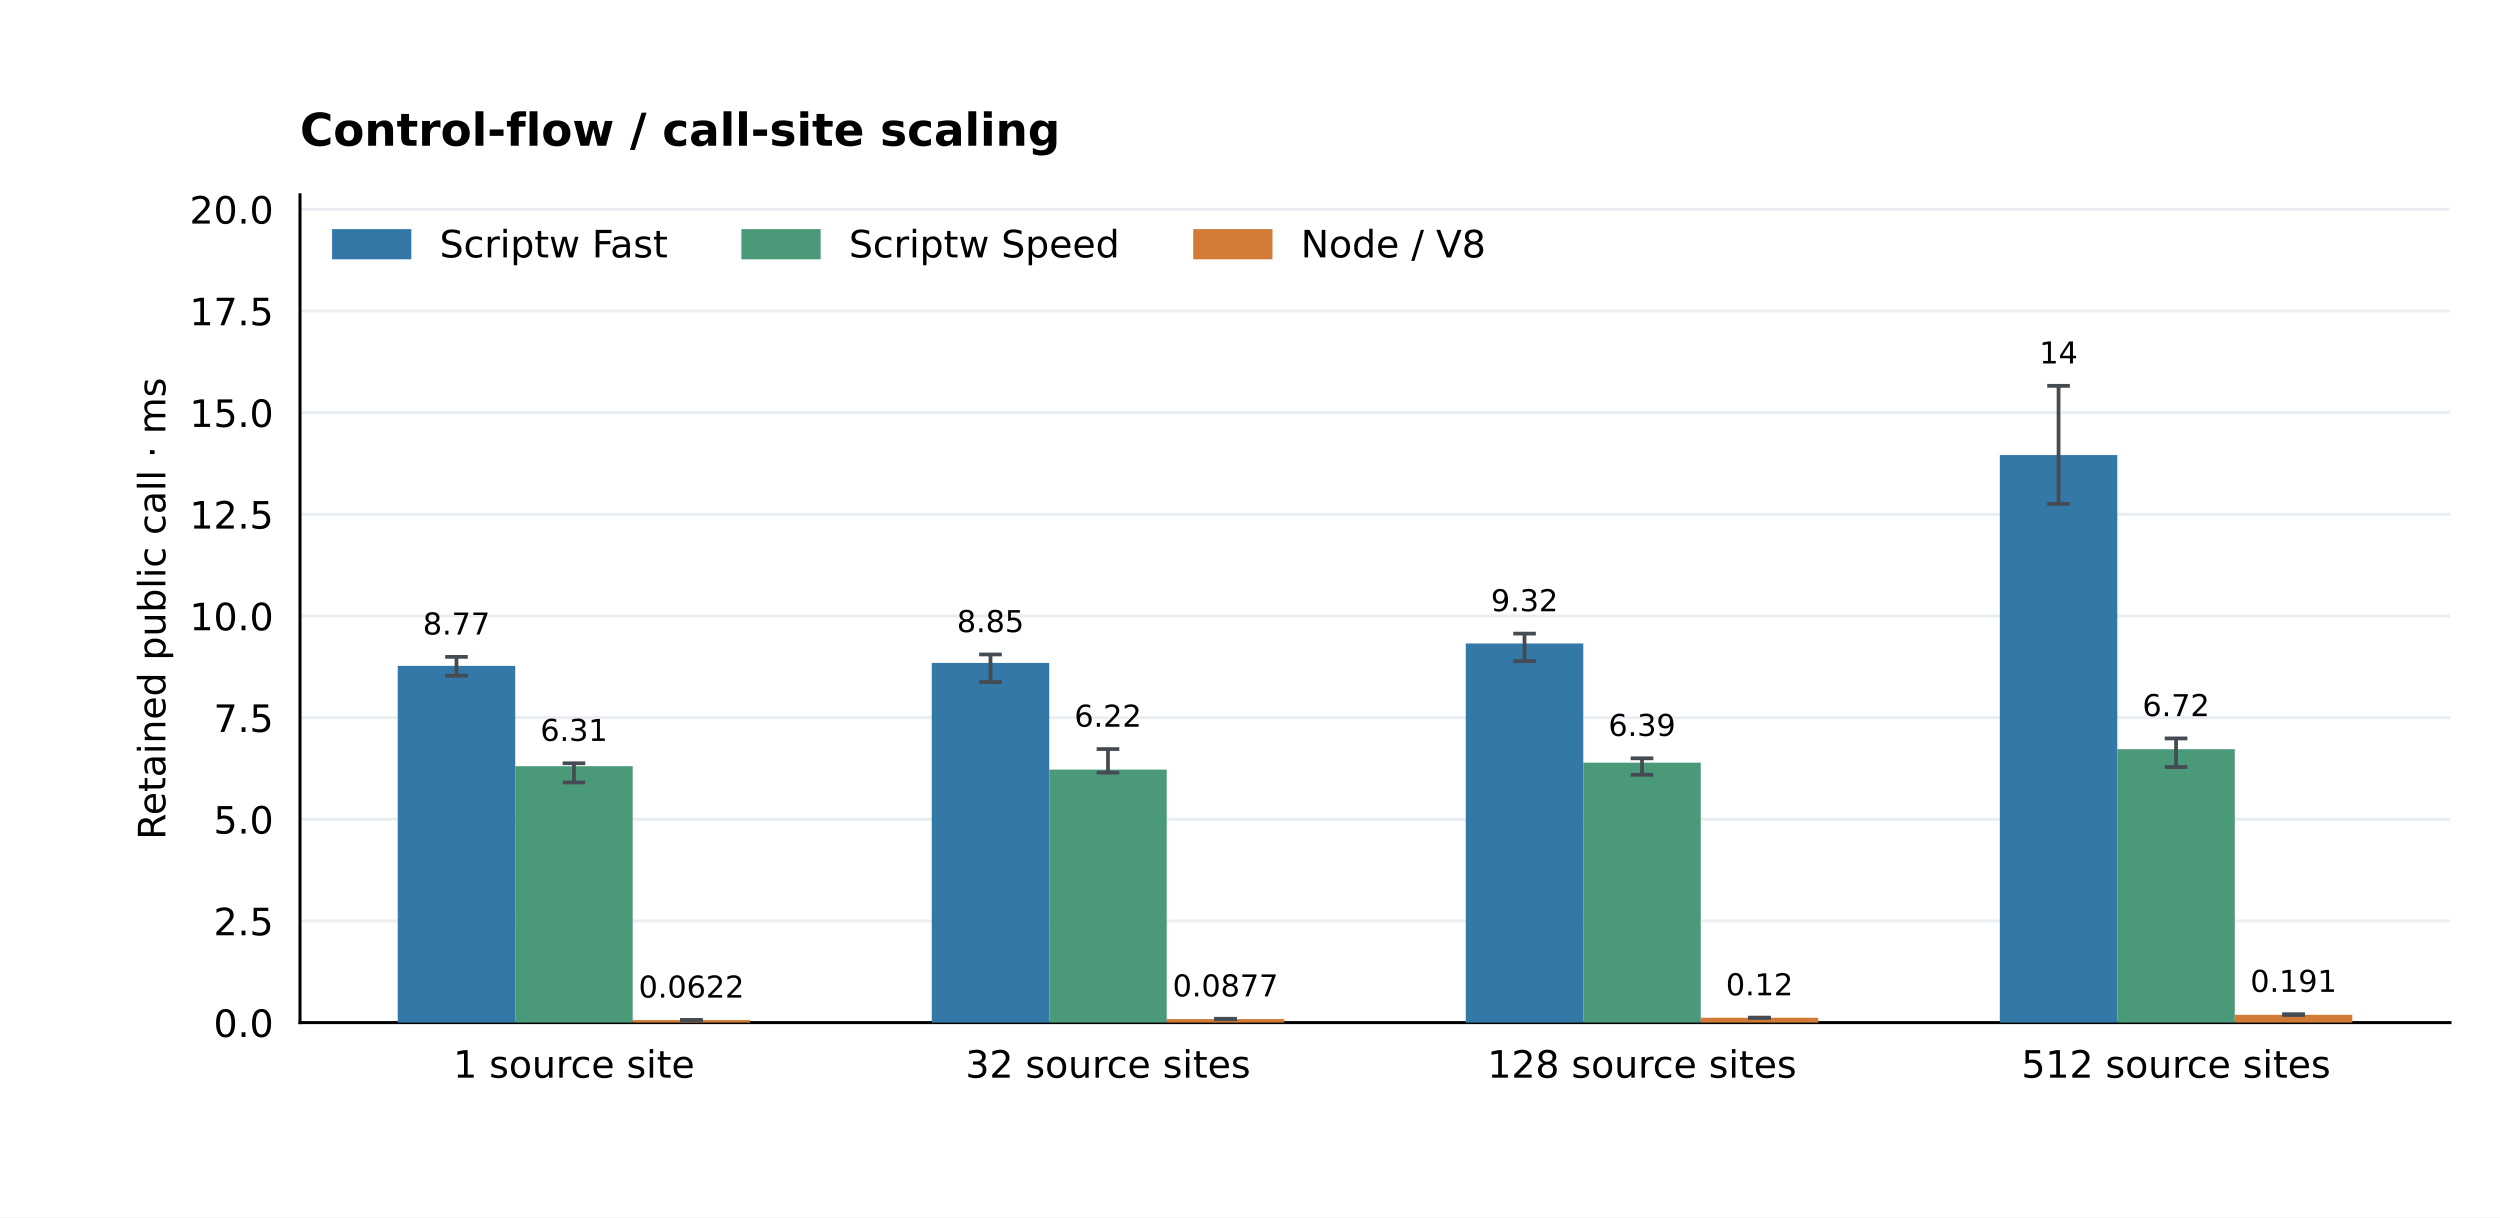
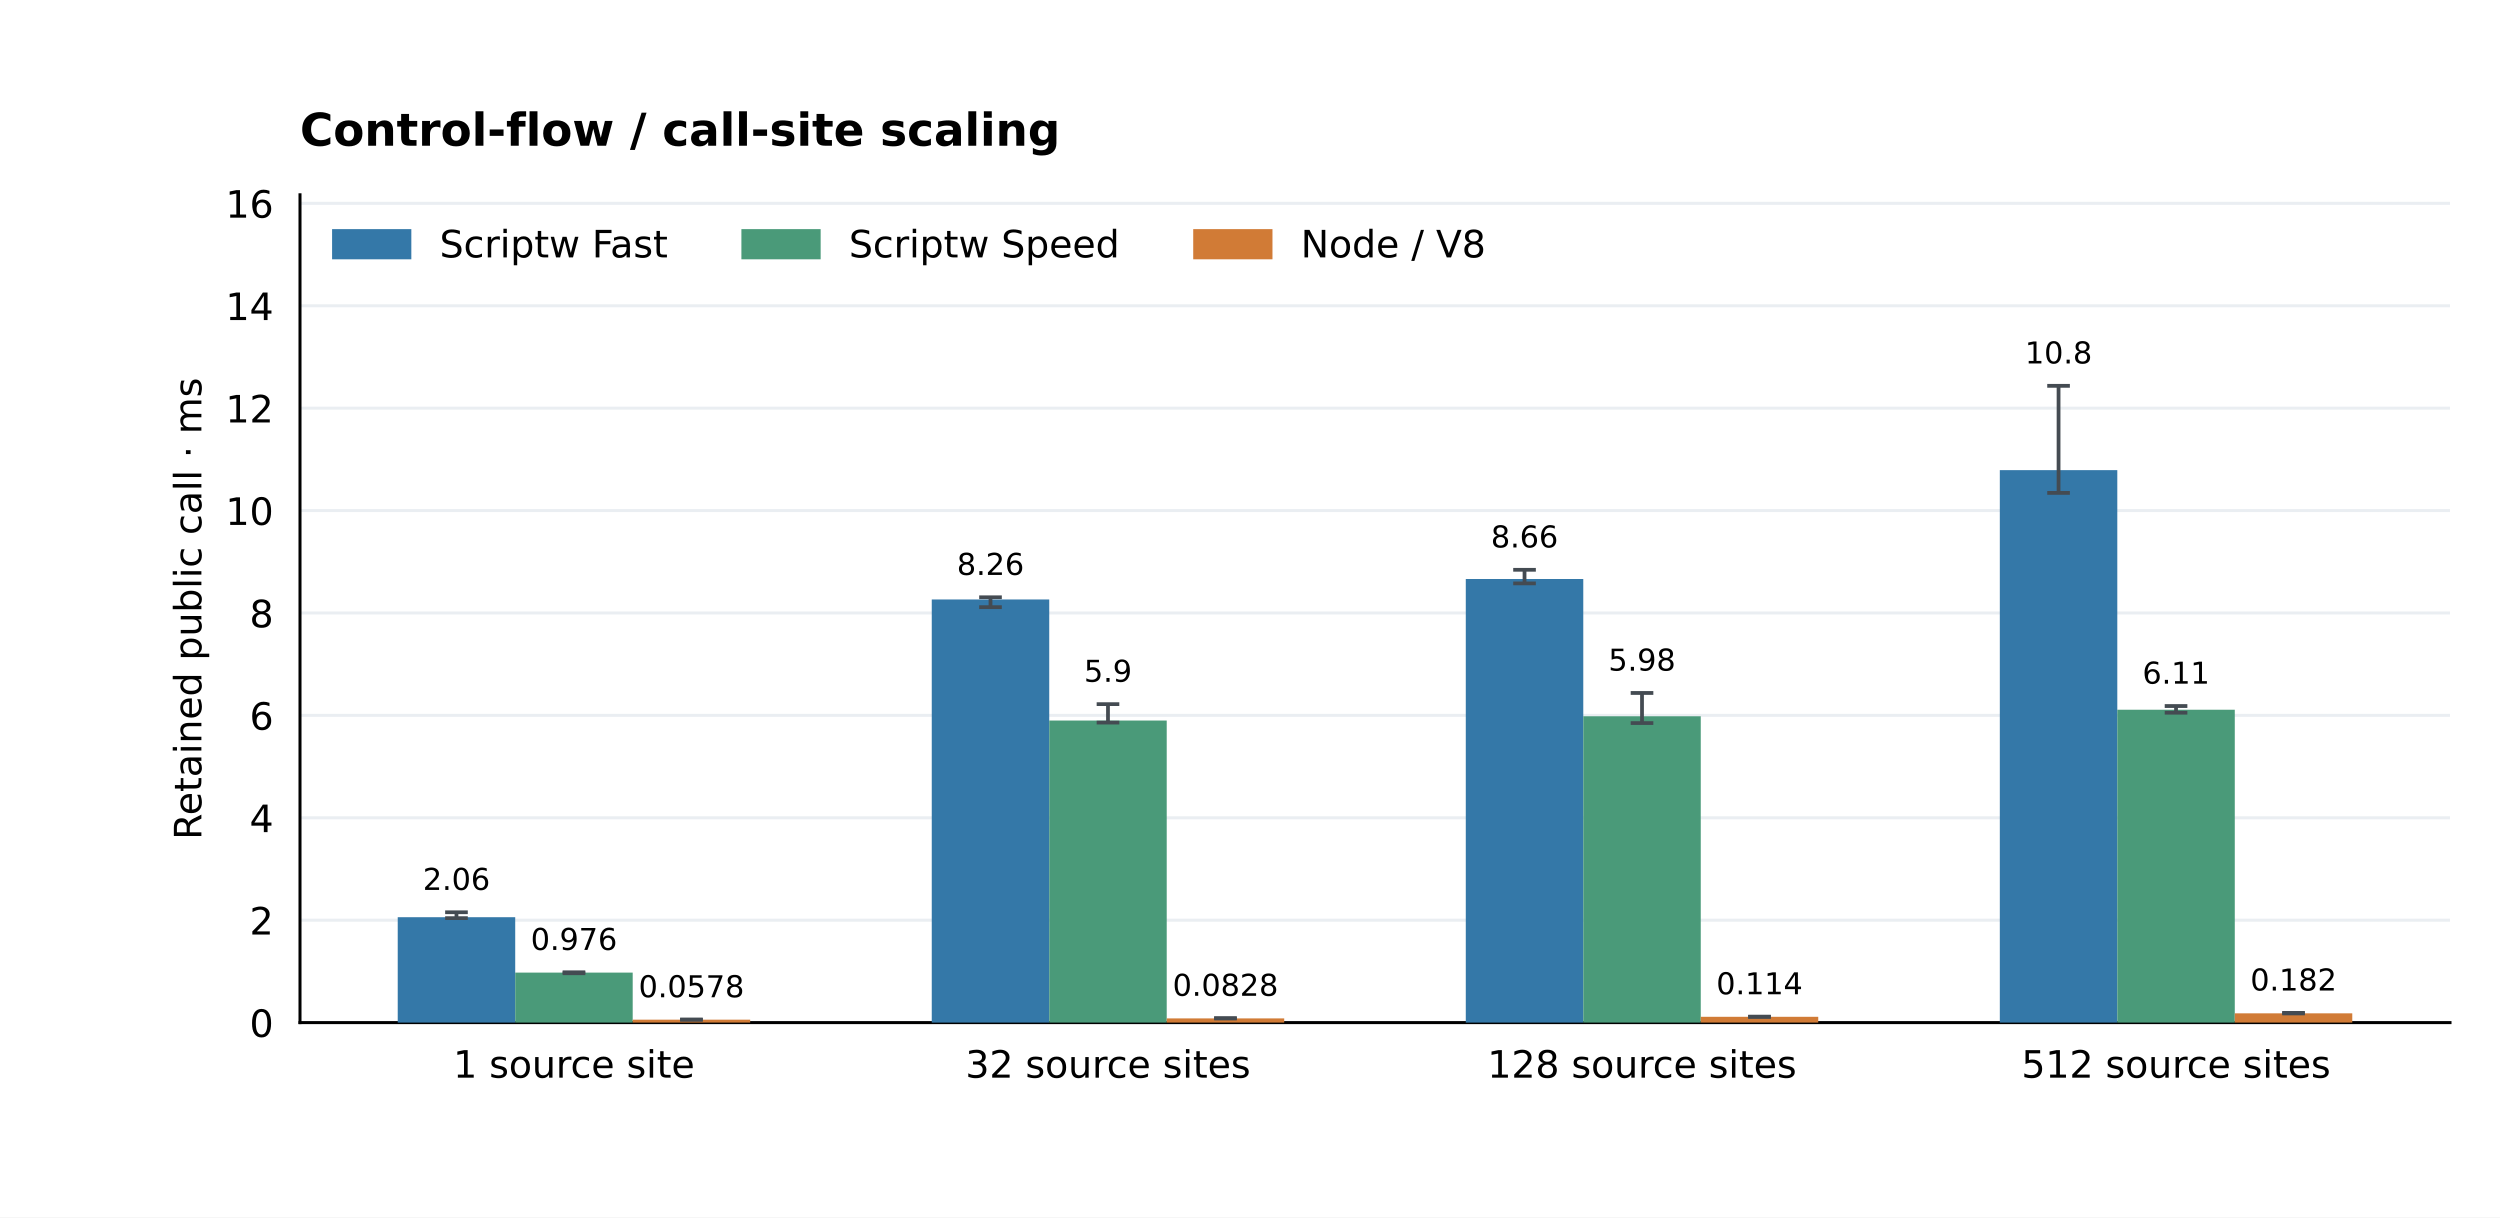
<svg xmlns="http://www.w3.org/2000/svg" xmlns:xlink="http://www.w3.org/1999/xlink" width="662.4pt" height="322.56pt" viewBox="0 0 662.4 322.56" version="1.1">
  <defs>
    <style type="text/css">*{stroke-linejoin: round; stroke-linecap: butt}</style>
  </defs>
  <g id="figure_1">
    <g id="patch_1">
      <path d="M 0 322.56 L 662.4 322.56 L 662.4 0 L 0 0 z " style="fill: #ffffff" />
    </g>
    <g id="axes_1">
      <g id="patch_2">
        <path d="M 79.488 270.95 L 649.152 270.95 L 649.152 51.61 L 79.488 51.61 z " style="fill: #ffffff" />
      </g>
      <g id="matplotlib.axis_1">
        <g id="xtick_1">
          <g id="line2d_1" />
          <g id="text_1">
            <text style="font-size: 10px; font-family: 'DejaVu Sans'; text-anchor: middle" x="152.076" y="285.549" transform="rotate(-0 152.0756 285.5488)">1 source site</text>
          </g>
        </g>
        <g id="xtick_2">
          <g id="line2d_2" />
          <g id="text_2">
            <text style="font-size: 10px; font-family: 'DejaVu Sans'; text-anchor: middle" x="293.572" y="285.549" transform="rotate(-0 293.5719 285.5488)">32 source sites</text>
          </g>
        </g>
        <g id="xtick_3">
          <g id="line2d_3" />
          <g id="text_3">
            <text style="font-size: 10px; font-family: 'DejaVu Sans'; text-anchor: middle" x="435.068" y="285.549" transform="rotate(-0 435.0681 285.5488)">128 source sites</text>
          </g>
        </g>
        <g id="xtick_4">
          <g id="line2d_4" />
          <g id="text_4">
            <text style="font-size: 10px; font-family: 'DejaVu Sans'; text-anchor: middle" x="576.564" y="285.549" transform="rotate(-0 576.5644 285.5488)">512 source sites</text>
          </g>
        </g>
      </g>
      <g id="matplotlib.axis_2">
        <g id="ytick_1">
          <g id="line2d_5">
            <path d="M 79.488 270.95 L 649.152 270.95 " clip-path="url(#p9133a83681)" style="fill: none; stroke: #eaeef2; stroke-width: 0.8; stroke-linecap: square" />
          </g>
          <g id="line2d_6" />
          <g id="text_5">
-             <text style="font-size: 10px; font-family: 'DejaVu Sans'; text-anchor: end" x="72.488" y="274.749" transform="rotate(-0 72.488 274.7492)">0.0</text>
+             <text style="font-size: 10px; font-family: 'DejaVu Sans'; text-anchor: end" x="72.488" y="274.749" transform="rotate(-0 72.488 274.7492)">0</text>
          </g>
        </g>
        <g id="ytick_2">
          <g id="line2d_7">
-             <path d="M 79.488 244.013 L 649.152 244.013 " clip-path="url(#p9133a83681)" style="fill: none; stroke: #eaeef2; stroke-width: 0.8; stroke-linecap: square" />
+             <path d="M 79.488 243.816 L 649.152 243.816 " clip-path="url(#p9133a83681)" style="fill: none; stroke: #eaeef2; stroke-width: 0.8; stroke-linecap: square" />
          </g>
          <g id="line2d_8" />
          <g id="text_6">
-             <text style="font-size: 10px; font-family: 'DejaVu Sans'; text-anchor: end" x="72.488" y="247.812" transform="rotate(-0 72.488 247.812)">2.5</text>
+             <text style="font-size: 10px; font-family: 'DejaVu Sans'; text-anchor: end" x="72.488" y="247.615" transform="rotate(-0 72.488 247.615)">2</text>
          </g>
        </g>
        <g id="ytick_3">
          <g id="line2d_9">
-             <path d="M 79.488 217.076 L 649.152 217.076 " clip-path="url(#p9133a83681)" style="fill: none; stroke: #eaeef2; stroke-width: 0.8; stroke-linecap: square" />
+             <path d="M 79.488 216.682 L 649.152 216.682 " clip-path="url(#p9133a83681)" style="fill: none; stroke: #eaeef2; stroke-width: 0.8; stroke-linecap: square" />
          </g>
          <g id="line2d_10" />
          <g id="text_7">
-             <text style="font-size: 10px; font-family: 'DejaVu Sans'; text-anchor: end" x="72.488" y="220.875" transform="rotate(-0 72.488 220.8748)">5.0</text>
+             <text style="font-size: 10px; font-family: 'DejaVu Sans'; text-anchor: end" x="72.488" y="220.481" transform="rotate(-0 72.488 220.4809)">4</text>
          </g>
        </g>
        <g id="ytick_4">
          <g id="line2d_11">
-             <path d="M 79.488 190.139 L 649.152 190.139 " clip-path="url(#p9133a83681)" style="fill: none; stroke: #eaeef2; stroke-width: 0.8; stroke-linecap: square" />
+             <path d="M 79.488 189.548 L 649.152 189.548 " clip-path="url(#p9133a83681)" style="fill: none; stroke: #eaeef2; stroke-width: 0.8; stroke-linecap: square" />
          </g>
          <g id="line2d_12" />
          <g id="text_8">
-             <text style="font-size: 10px; font-family: 'DejaVu Sans'; text-anchor: end" x="72.488" y="193.938" transform="rotate(-0 72.488 193.9376)">7.5</text>
+             <text style="font-size: 10px; font-family: 'DejaVu Sans'; text-anchor: end" x="72.488" y="193.347" transform="rotate(-0 72.488 193.3467)">6</text>
          </g>
        </g>
        <g id="ytick_5">
          <g id="line2d_13">
-             <path d="M 79.488 163.202 L 649.152 163.202 " clip-path="url(#p9133a83681)" style="fill: none; stroke: #eaeef2; stroke-width: 0.8; stroke-linecap: square" />
+             <path d="M 79.488 162.414 L 649.152 162.414 " clip-path="url(#p9133a83681)" style="fill: none; stroke: #eaeef2; stroke-width: 0.8; stroke-linecap: square" />
          </g>
          <g id="line2d_14" />
          <g id="text_9">
-             <text style="font-size: 10px; font-family: 'DejaVu Sans'; text-anchor: end" x="72.488" y="167" transform="rotate(-0 72.488 167.0004)">10.0</text>
+             <text style="font-size: 10px; font-family: 'DejaVu Sans'; text-anchor: end" x="72.488" y="166.213" transform="rotate(-0 72.488 166.2125)">8</text>
          </g>
        </g>
        <g id="ytick_6">
          <g id="line2d_15">
-             <path d="M 79.488 136.264 L 649.152 136.264 " clip-path="url(#p9133a83681)" style="fill: none; stroke: #eaeef2; stroke-width: 0.8; stroke-linecap: square" />
+             <path d="M 79.488 135.28 L 649.152 135.28 " clip-path="url(#p9133a83681)" style="fill: none; stroke: #eaeef2; stroke-width: 0.8; stroke-linecap: square" />
          </g>
          <g id="line2d_16" />
          <g id="text_10">
-             <text style="font-size: 10px; font-family: 'DejaVu Sans'; text-anchor: end" x="72.488" y="140.063" transform="rotate(-0 72.488 140.0631)">12.5</text>
+             <text style="font-size: 10px; font-family: 'DejaVu Sans'; text-anchor: end" x="72.488" y="139.078" transform="rotate(-0 72.488 139.0783)">10</text>
          </g>
        </g>
        <g id="ytick_7">
          <g id="line2d_17">
-             <path d="M 79.488 109.327 L 649.152 109.327 " clip-path="url(#p9133a83681)" style="fill: none; stroke: #eaeef2; stroke-width: 0.8; stroke-linecap: square" />
+             <path d="M 79.488 108.145 L 649.152 108.145 " clip-path="url(#p9133a83681)" style="fill: none; stroke: #eaeef2; stroke-width: 0.8; stroke-linecap: square" />
          </g>
          <g id="line2d_18" />
          <g id="text_11">
-             <text style="font-size: 10px; font-family: 'DejaVu Sans'; text-anchor: end" x="72.488" y="113.126" transform="rotate(-0 72.488 113.1259)">15.0</text>
+             <text style="font-size: 10px; font-family: 'DejaVu Sans'; text-anchor: end" x="72.488" y="111.944" transform="rotate(-0 72.488 111.9442)">12</text>
          </g>
        </g>
        <g id="ytick_8">
          <g id="line2d_19">
-             <path d="M 79.488 82.39 L 649.152 82.39 " clip-path="url(#p9133a83681)" style="fill: none; stroke: #eaeef2; stroke-width: 0.8; stroke-linecap: square" />
+             <path d="M 79.488 81.011 L 649.152 81.011 " clip-path="url(#p9133a83681)" style="fill: none; stroke: #eaeef2; stroke-width: 0.8; stroke-linecap: square" />
          </g>
          <g id="line2d_20" />
          <g id="text_12">
-             <text style="font-size: 10px; font-family: 'DejaVu Sans'; text-anchor: end" x="72.488" y="86.189" transform="rotate(-0 72.488 86.18871)">17.5</text>
+             <text style="font-size: 10px; font-family: 'DejaVu Sans'; text-anchor: end" x="72.488" y="84.81" transform="rotate(-0 72.488 84.80997)">14</text>
          </g>
        </g>
        <g id="ytick_9">
          <g id="line2d_21">
-             <path d="M 79.488 55.453 L 649.152 55.453 " clip-path="url(#p9133a83681)" style="fill: none; stroke: #eaeef2; stroke-width: 0.8; stroke-linecap: square" />
+             <path d="M 79.488 53.877 L 649.152 53.877 " clip-path="url(#p9133a83681)" style="fill: none; stroke: #eaeef2; stroke-width: 0.8; stroke-linecap: square" />
          </g>
          <g id="line2d_22" />
          <g id="text_13">
-             <text style="font-size: 10px; font-family: 'DejaVu Sans'; text-anchor: end" x="72.488" y="59.251" transform="rotate(-0 72.488 59.25149)">20.0</text>
+             <text style="font-size: 10px; font-family: 'DejaVu Sans'; text-anchor: end" x="72.488" y="57.676" transform="rotate(-0 72.488 57.67579)">16</text>
          </g>
        </g>
        <g id="text_14">
-           <text style="font-size: 10px; font-family: 'DejaVu Sans'; text-anchor: middle" x="43.82" y="161.28" transform="rotate(-90 43.82003 161.28)">Retained public call · ms</text>
+           <text style="font-size: 10px; font-family: 'DejaVu Sans'; text-anchor: middle" x="53.361" y="161.28" transform="rotate(-90 53.36066 161.28)">Retained public call · ms</text>
        </g>
      </g>
      <g id="patch_3">
        <path d="M 79.488 270.95 L 79.488 51.61 " style="fill: none; stroke: #000000; stroke-width: 0.8; stroke-linejoin: miter; stroke-linecap: square" />
      </g>
      <g id="patch_4">
        <path d="M 79.488 270.95 L 649.152 270.95 " style="fill: none; stroke: #000000; stroke-width: 0.8; stroke-linejoin: miter; stroke-linecap: square" />
      </g>
      <g id="patch_5">
-         <path d="M 105.382 270.95 L 136.511 270.95 L 136.511 176.432 L 105.382 176.432 z " clip-path="url(#p9133a83681)" style="fill: #3478a8" />
+         <path d="M 105.382 270.95 L 136.511 270.95 L 136.511 243.021 L 105.382 243.021 z " clip-path="url(#p9133a83681)" style="fill: #3478a8" />
      </g>
      <g id="text_15">
-         <text style="font-size: 8px; font-family: 'DejaVu Sans'; text-anchor: middle" x="120.946" y="168.124" transform="rotate(-0 120.9464 168.1245)">8.77</text>
+         <text style="font-size: 8px; font-family: 'DejaVu Sans'; text-anchor: middle" x="120.946" y="235.792" transform="rotate(-0 120.9464 235.7917)">2.06</text>
      </g>
      <g id="patch_6">
-         <path d="M 246.878 270.95 L 278.007 270.95 L 278.007 175.644 L 246.878 175.644 z " clip-path="url(#p9133a83681)" style="fill: #3478a8" />
+         <path d="M 246.878 270.95 L 278.007 270.95 L 278.007 158.836 L 246.878 158.836 z " clip-path="url(#p9133a83681)" style="fill: #3478a8" />
      </g>
      <g id="text_16">
-         <text style="font-size: 8px; font-family: 'DejaVu Sans'; text-anchor: middle" x="262.443" y="167.486" transform="rotate(-0 262.4427 167.4861)">8.85</text>
+         <text style="font-size: 8px; font-family: 'DejaVu Sans'; text-anchor: middle" x="262.443" y="152.331" transform="rotate(-0 262.4427 152.3309)">8.26</text>
      </g>
      <g id="patch_7">
-         <path d="M 388.374 270.95 L 419.504 270.95 L 419.504 170.497 L 388.374 170.497 z " clip-path="url(#p9133a83681)" style="fill: #3478a8" />
+         <path d="M 388.374 270.95 L 419.504 270.95 L 419.504 153.406 L 388.374 153.406 z " clip-path="url(#p9133a83681)" style="fill: #3478a8" />
      </g>
      <g id="text_17">
-         <text style="font-size: 8px; font-family: 'DejaVu Sans'; text-anchor: middle" x="403.939" y="161.956" transform="rotate(-0 403.939 161.956)">9.32</text>
+         <text style="font-size: 8px; font-family: 'DejaVu Sans'; text-anchor: middle" x="403.939" y="145.055" transform="rotate(-0 403.939 145.0549)">8.66</text>
      </g>
      <g id="patch_8">
-         <path d="M 529.871 270.95 L 561 270.95 L 561 120.58 L 529.871 120.58 z " clip-path="url(#p9133a83681)" style="fill: #3478a8" />
+         <path d="M 529.871 270.95 L 561 270.95 L 561 124.573 L 529.871 124.573 z " clip-path="url(#p9133a83681)" style="fill: #3478a8" />
      </g>
      <g id="text_18">
-         <text style="font-size: 8px; font-family: 'DejaVu Sans'; text-anchor: middle" x="545.435" y="96.305" transform="rotate(-0 545.4352 96.30483)">14</text>
+         <text style="font-size: 8px; font-family: 'DejaVu Sans'; text-anchor: middle" x="545.435" y="96.305" transform="rotate(-0 545.4352 96.30483)">10.8</text>
      </g>
      <g id="patch_9">
-         <path d="M 136.511 270.95 L 167.64 270.95 L 167.64 203.008 L 136.511 203.008 z " clip-path="url(#p9133a83681)" style="fill: #4a9a79" />
+         <path d="M 136.511 270.95 L 167.64 270.95 L 167.64 257.709 L 136.511 257.709 z " clip-path="url(#p9133a83681)" style="fill: #4a9a79" />
      </g>
      <g id="text_19">
-         <text style="font-size: 8px; font-family: 'DejaVu Sans'; text-anchor: middle" x="152.076" y="196.311" transform="rotate(-0 152.0756 196.3106)">6.31</text>
+         <text style="font-size: 8px; font-family: 'DejaVu Sans'; text-anchor: middle" x="152.076" y="251.702" transform="rotate(-0 152.0756 251.7024)">0.976</text>
      </g>
      <g id="patch_10">
-         <path d="M 278.007 270.95 L 309.136 270.95 L 309.136 203.908 L 278.007 203.908 z " clip-path="url(#p9133a83681)" style="fill: #4a9a79" />
+         <path d="M 278.007 270.95 L 309.136 270.95 L 309.136 190.913 L 278.007 190.913 z " clip-path="url(#p9133a83681)" style="fill: #4a9a79" />
      </g>
      <g id="text_20">
-         <text style="font-size: 8px; font-family: 'DejaVu Sans'; text-anchor: middle" x="293.572" y="192.548" transform="rotate(-0 293.5719 192.5479)">6.22</text>
+         <text style="font-size: 8px; font-family: 'DejaVu Sans'; text-anchor: middle" x="293.572" y="180.647" transform="rotate(-0 293.5719 180.6472)">5.9</text>
      </g>
      <g id="patch_11">
-         <path d="M 419.504 270.95 L 450.633 270.95 L 450.633 202.079 L 419.504 202.079 z " clip-path="url(#p9133a83681)" style="fill: #4a9a79" />
+         <path d="M 419.504 270.95 L 450.633 270.95 L 450.633 189.779 L 419.504 189.779 z " clip-path="url(#p9133a83681)" style="fill: #4a9a79" />
      </g>
      <g id="text_21">
-         <text style="font-size: 8px; font-family: 'DejaVu Sans'; text-anchor: middle" x="435.068" y="194.998" transform="rotate(-0 435.0681 194.9978)">6.39</text>
+         <text style="font-size: 8px; font-family: 'DejaVu Sans'; text-anchor: middle" x="435.068" y="177.691" transform="rotate(-0 435.0681 177.6913)">5.98</text>
      </g>
      <g id="patch_12">
-         <path d="M 561 270.95 L 592.129 270.95 L 592.129 198.514 L 561 198.514 z " clip-path="url(#p9133a83681)" style="fill: #4a9a79" />
+         <path d="M 561 270.95 L 592.129 270.95 L 592.129 188.043 L 561 188.043 z " clip-path="url(#p9133a83681)" style="fill: #4a9a79" />
      </g>
      <g id="text_22">
-         <text style="font-size: 8px; font-family: 'DejaVu Sans'; text-anchor: middle" x="576.564" y="189.739" transform="rotate(-0 576.5644 189.739)">6.72</text>
+         <text style="font-size: 8px; font-family: 'DejaVu Sans'; text-anchor: middle" x="576.564" y="181.146" transform="rotate(-0 576.5644 181.1457)">6.11</text>
      </g>
      <g id="patch_13">
-         <path d="M 167.64 270.95 L 198.769 270.95 L 198.769 270.28 L 167.64 270.28 z " clip-path="url(#p9133a83681)" style="fill: #d17b36" />
+         <path d="M 167.64 270.95 L 198.769 270.95 L 198.769 270.167 L 167.64 270.167 z " clip-path="url(#p9133a83681)" style="fill: #d17b36" />
      </g>
      <g id="text_23">
-         <text style="font-size: 8px; font-family: 'DejaVu Sans'; text-anchor: middle" x="183.205" y="264.32" transform="rotate(-0 183.2048 264.3196)">0.0622</text>
+         <text style="font-size: 8px; font-family: 'DejaVu Sans'; text-anchor: middle" x="183.205" y="264.231" transform="rotate(-0 183.2048 264.2312)">0.0578</text>
      </g>
      <g id="patch_14">
-         <path d="M 309.136 270.95 L 340.266 270.95 L 340.266 270.005 L 309.136 270.005 z " clip-path="url(#p9133a83681)" style="fill: #d17b36" />
+         <path d="M 309.136 270.95 L 340.266 270.95 L 340.266 269.827 L 309.136 269.827 z " clip-path="url(#p9133a83681)" style="fill: #d17b36" />
      </g>
      <g id="text_24">
-         <text style="font-size: 8px; font-family: 'DejaVu Sans'; text-anchor: middle" x="324.701" y="264.013" transform="rotate(-0 324.701 264.0126)">0.0877</text>
+         <text style="font-size: 8px; font-family: 'DejaVu Sans'; text-anchor: middle" x="324.701" y="263.857" transform="rotate(-0 324.701 263.8572)">0.0828</text>
      </g>
      <g id="patch_15">
-         <path d="M 450.633 270.95 L 481.762 270.95 L 481.762 269.663 L 450.633 269.663 z " clip-path="url(#p9133a83681)" style="fill: #d17b36" />
+         <path d="M 450.633 270.95 L 481.762 270.95 L 481.762 269.408 L 450.633 269.408 z " clip-path="url(#p9133a83681)" style="fill: #d17b36" />
      </g>
      <g id="text_25">
-         <text style="font-size: 8px; font-family: 'DejaVu Sans'; text-anchor: middle" x="466.197" y="263.713" transform="rotate(-0 466.1973 263.7134)">0.12</text>
+         <text style="font-size: 8px; font-family: 'DejaVu Sans'; text-anchor: middle" x="466.197" y="263.451" transform="rotate(-0 466.1973 263.4509)">0.114</text>
      </g>
      <g id="patch_16">
-         <path d="M 592.129 270.95 L 623.258 270.95 L 623.258 268.889 L 592.129 268.889 z " clip-path="url(#p9133a83681)" style="fill: #d17b36" />
+         <path d="M 592.129 270.95 L 623.258 270.95 L 623.258 268.487 L 592.129 268.487 z " clip-path="url(#p9133a83681)" style="fill: #d17b36" />
      </g>
      <g id="text_26">
-         <text style="font-size: 8px; font-family: 'DejaVu Sans'; text-anchor: middle" x="607.694" y="262.809" transform="rotate(-0 607.6936 262.8089)">0.191</text>
+         <text style="font-size: 8px; font-family: 'DejaVu Sans'; text-anchor: middle" x="607.694" y="262.446" transform="rotate(-0 607.6936 262.4459)">0.182</text>
      </g>
      <g id="text_27">
        <text style="font-weight: 700; font-size: 12px; font-family: 'DejaVu Sans'; text-anchor: start" x="79.488" y="38.61" transform="rotate(-0 79.488 38.6096)">Control-flow / call-site scaling</text>
      </g>
      <g id="LineCollection_1">
-         <path d="M 120.946 179.035 L 120.946 174.046 " clip-path="url(#p9133a83681)" style="fill: none; stroke: #444b52" />
+         <path d="M 120.946 243.272 L 120.946 241.714 " clip-path="url(#p9133a83681)" style="fill: none; stroke: #444b52" />
      </g>
      <g id="line2d_23">
        <defs>
          <path id="m7a061bc9fe" d="M 3 0 L -3 -0 " style="stroke: #444b52" />
        </defs>
        <g clip-path="url(#p9133a83681)">
-           <use xlink:href="#m7a061bc9fe" x="120.946" y="179.035" style="fill: #1f77b4; stroke: #444b52" />
+           <use xlink:href="#m7a061bc9fe" x="120.946" y="243.272" style="fill: #1f77b4; stroke: #444b52" />
        </g>
      </g>
      <g id="line2d_24">
        <g clip-path="url(#p9133a83681)">
-           <use xlink:href="#m7a061bc9fe" x="120.946" y="174.046" style="fill: #1f77b4; stroke: #444b52" />
+           <use xlink:href="#m7a061bc9fe" x="120.946" y="241.714" style="fill: #1f77b4; stroke: #444b52" />
        </g>
      </g>
      <g id="LineCollection_2">
-         <path d="M 262.443 180.739 L 262.443 173.408 " clip-path="url(#p9133a83681)" style="fill: none; stroke: #444b52" />
+         <path d="M 262.443 160.876 L 262.443 158.253 " clip-path="url(#p9133a83681)" style="fill: none; stroke: #444b52" />
      </g>
      <g id="line2d_25">
        <g clip-path="url(#p9133a83681)">
-           <use xlink:href="#m7a061bc9fe" x="262.443" y="180.739" style="fill: #1f77b4; stroke: #444b52" />
+           <use xlink:href="#m7a061bc9fe" x="262.443" y="160.876" style="fill: #1f77b4; stroke: #444b52" />
        </g>
      </g>
      <g id="line2d_26">
        <g clip-path="url(#p9133a83681)">
-           <use xlink:href="#m7a061bc9fe" x="262.443" y="173.408" style="fill: #1f77b4; stroke: #444b52" />
+           <use xlink:href="#m7a061bc9fe" x="262.443" y="158.253" style="fill: #1f77b4; stroke: #444b52" />
        </g>
      </g>
      <g id="LineCollection_3">
-         <path d="M 403.939 175.183 L 403.939 167.878 " clip-path="url(#p9133a83681)" style="fill: none; stroke: #444b52" />
+         <path d="M 403.939 154.579 L 403.939 150.977 " clip-path="url(#p9133a83681)" style="fill: none; stroke: #444b52" />
      </g>
      <g id="line2d_27">
        <g clip-path="url(#p9133a83681)">
-           <use xlink:href="#m7a061bc9fe" x="403.939" y="175.183" style="fill: #1f77b4; stroke: #444b52" />
+           <use xlink:href="#m7a061bc9fe" x="403.939" y="154.579" style="fill: #1f77b4; stroke: #444b52" />
        </g>
      </g>
      <g id="line2d_28">
        <g clip-path="url(#p9133a83681)">
-           <use xlink:href="#m7a061bc9fe" x="403.939" y="167.878" style="fill: #1f77b4; stroke: #444b52" />
+           <use xlink:href="#m7a061bc9fe" x="403.939" y="150.977" style="fill: #1f77b4; stroke: #444b52" />
        </g>
      </g>
      <g id="LineCollection_4">
-         <path d="M 545.435 133.507 L 545.435 102.227 " clip-path="url(#p9133a83681)" style="fill: none; stroke: #444b52" />
+         <path d="M 545.435 130.604 L 545.435 102.227 " clip-path="url(#p9133a83681)" style="fill: none; stroke: #444b52" />
      </g>
      <g id="line2d_29">
        <g clip-path="url(#p9133a83681)">
-           <use xlink:href="#m7a061bc9fe" x="545.435" y="133.507" style="fill: #1f77b4; stroke: #444b52" />
+           <use xlink:href="#m7a061bc9fe" x="545.435" y="130.604" style="fill: #1f77b4; stroke: #444b52" />
        </g>
      </g>
      <g id="line2d_30">
        <g clip-path="url(#p9133a83681)">
          <use xlink:href="#m7a061bc9fe" x="545.435" y="102.227" style="fill: #1f77b4; stroke: #444b52" />
        </g>
      </g>
      <g id="LineCollection_5">
-         <path d="M 152.076 207.308 L 152.076 202.233 " clip-path="url(#p9133a83681)" style="fill: none; stroke: #444b52" />
+         <path d="M 152.076 257.875 L 152.076 257.624 " clip-path="url(#p9133a83681)" style="fill: none; stroke: #444b52" />
      </g>
      <g id="line2d_31">
        <g clip-path="url(#p9133a83681)">
-           <use xlink:href="#m7a061bc9fe" x="152.076" y="207.308" style="fill: #1f77b4; stroke: #444b52" />
+           <use xlink:href="#m7a061bc9fe" x="152.076" y="257.875" style="fill: #1f77b4; stroke: #444b52" />
        </g>
      </g>
      <g id="line2d_32">
        <g clip-path="url(#p9133a83681)">
-           <use xlink:href="#m7a061bc9fe" x="152.076" y="202.233" style="fill: #1f77b4; stroke: #444b52" />
+           <use xlink:href="#m7a061bc9fe" x="152.076" y="257.624" style="fill: #1f77b4; stroke: #444b52" />
        </g>
      </g>
      <g id="LineCollection_6">
-         <path d="M 293.572 204.718 L 293.572 198.47 " clip-path="url(#p9133a83681)" style="fill: none; stroke: #444b52" />
+         <path d="M 293.572 191.461 L 293.572 186.569 " clip-path="url(#p9133a83681)" style="fill: none; stroke: #444b52" />
      </g>
      <g id="line2d_33">
        <g clip-path="url(#p9133a83681)">
-           <use xlink:href="#m7a061bc9fe" x="293.572" y="204.718" style="fill: #1f77b4; stroke: #444b52" />
+           <use xlink:href="#m7a061bc9fe" x="293.572" y="191.461" style="fill: #1f77b4; stroke: #444b52" />
        </g>
      </g>
      <g id="line2d_34">
        <g clip-path="url(#p9133a83681)">
-           <use xlink:href="#m7a061bc9fe" x="293.572" y="198.47" style="fill: #1f77b4; stroke: #444b52" />
+           <use xlink:href="#m7a061bc9fe" x="293.572" y="186.569" style="fill: #1f77b4; stroke: #444b52" />
        </g>
      </g>
      <g id="LineCollection_7">
-         <path d="M 435.068 205.291 L 435.068 200.92 " clip-path="url(#p9133a83681)" style="fill: none; stroke: #444b52" />
+         <path d="M 435.068 191.582 L 435.068 183.613 " clip-path="url(#p9133a83681)" style="fill: none; stroke: #444b52" />
      </g>
      <g id="line2d_35">
        <g clip-path="url(#p9133a83681)">
-           <use xlink:href="#m7a061bc9fe" x="435.068" y="205.291" style="fill: #1f77b4; stroke: #444b52" />
+           <use xlink:href="#m7a061bc9fe" x="435.068" y="191.582" style="fill: #1f77b4; stroke: #444b52" />
        </g>
      </g>
      <g id="line2d_36">
        <g clip-path="url(#p9133a83681)">
-           <use xlink:href="#m7a061bc9fe" x="435.068" y="200.92" style="fill: #1f77b4; stroke: #444b52" />
+           <use xlink:href="#m7a061bc9fe" x="435.068" y="183.613" style="fill: #1f77b4; stroke: #444b52" />
        </g>
      </g>
      <g id="LineCollection_8">
-         <path d="M 576.564 203.231 L 576.564 195.661 " clip-path="url(#p9133a83681)" style="fill: none; stroke: #444b52" />
+         <path d="M 576.564 188.845 L 576.564 187.068 " clip-path="url(#p9133a83681)" style="fill: none; stroke: #444b52" />
      </g>
      <g id="line2d_37">
        <g clip-path="url(#p9133a83681)">
-           <use xlink:href="#m7a061bc9fe" x="576.564" y="203.231" style="fill: #1f77b4; stroke: #444b52" />
+           <use xlink:href="#m7a061bc9fe" x="576.564" y="188.845" style="fill: #1f77b4; stroke: #444b52" />
        </g>
      </g>
      <g id="line2d_38">
        <g clip-path="url(#p9133a83681)">
-           <use xlink:href="#m7a061bc9fe" x="576.564" y="195.661" style="fill: #1f77b4; stroke: #444b52" />
+           <use xlink:href="#m7a061bc9fe" x="576.564" y="187.068" style="fill: #1f77b4; stroke: #444b52" />
        </g>
      </g>
      <g id="LineCollection_9">
-         <path d="M 183.205 270.325 L 183.205 270.241 " clip-path="url(#p9133a83681)" style="fill: none; stroke: #444b52" />
+         <path d="M 183.205 270.172 L 183.205 270.153 " clip-path="url(#p9133a83681)" style="fill: none; stroke: #444b52" />
      </g>
      <g id="line2d_39">
        <g clip-path="url(#p9133a83681)">
-           <use xlink:href="#m7a061bc9fe" x="183.205" y="270.325" style="fill: #1f77b4; stroke: #444b52" />
+           <use xlink:href="#m7a061bc9fe" x="183.205" y="270.172" style="fill: #1f77b4; stroke: #444b52" />
        </g>
      </g>
      <g id="line2d_40">
        <g clip-path="url(#p9133a83681)">
-           <use xlink:href="#m7a061bc9fe" x="183.205" y="270.241" style="fill: #1f77b4; stroke: #444b52" />
+           <use xlink:href="#m7a061bc9fe" x="183.205" y="270.153" style="fill: #1f77b4; stroke: #444b52" />
        </g>
      </g>
      <g id="LineCollection_10">
-         <path d="M 324.701 270.049 L 324.701 269.934 " clip-path="url(#p9133a83681)" style="fill: none; stroke: #444b52" />
+         <path d="M 324.701 269.844 L 324.701 269.779 " clip-path="url(#p9133a83681)" style="fill: none; stroke: #444b52" />
      </g>
      <g id="line2d_41">
        <g clip-path="url(#p9133a83681)">
-           <use xlink:href="#m7a061bc9fe" x="324.701" y="270.049" style="fill: #1f77b4; stroke: #444b52" />
+           <use xlink:href="#m7a061bc9fe" x="324.701" y="269.844" style="fill: #1f77b4; stroke: #444b52" />
        </g>
      </g>
      <g id="line2d_42">
        <g clip-path="url(#p9133a83681)">
-           <use xlink:href="#m7a061bc9fe" x="324.701" y="269.934" style="fill: #1f77b4; stroke: #444b52" />
+           <use xlink:href="#m7a061bc9fe" x="324.701" y="269.779" style="fill: #1f77b4; stroke: #444b52" />
        </g>
      </g>
      <g id="LineCollection_11">
-         <path d="M 466.197 269.695 L 466.197 269.635 " clip-path="url(#p9133a83681)" style="fill: none; stroke: #444b52" />
+         <path d="M 466.197 269.418 L 466.197 269.373 " clip-path="url(#p9133a83681)" style="fill: none; stroke: #444b52" />
      </g>
      <g id="line2d_43">
        <g clip-path="url(#p9133a83681)">
-           <use xlink:href="#m7a061bc9fe" x="466.197" y="269.695" style="fill: #1f77b4; stroke: #444b52" />
+           <use xlink:href="#m7a061bc9fe" x="466.197" y="269.418" style="fill: #1f77b4; stroke: #444b52" />
        </g>
      </g>
      <g id="line2d_44">
        <g clip-path="url(#p9133a83681)">
-           <use xlink:href="#m7a061bc9fe" x="466.197" y="269.635" style="fill: #1f77b4; stroke: #444b52" />
+           <use xlink:href="#m7a061bc9fe" x="466.197" y="269.373" style="fill: #1f77b4; stroke: #444b52" />
        </g>
      </g>
      <g id="LineCollection_12">
-         <path d="M 607.694 268.932 L 607.694 268.731 " clip-path="url(#p9133a83681)" style="fill: none; stroke: #444b52" />
+         <path d="M 607.694 268.522 L 607.694 268.368 " clip-path="url(#p9133a83681)" style="fill: none; stroke: #444b52" />
      </g>
      <g id="line2d_45">
        <g clip-path="url(#p9133a83681)">
-           <use xlink:href="#m7a061bc9fe" x="607.694" y="268.932" style="fill: #1f77b4; stroke: #444b52" />
+           <use xlink:href="#m7a061bc9fe" x="607.694" y="268.522" style="fill: #1f77b4; stroke: #444b52" />
        </g>
      </g>
      <g id="line2d_46">
        <g clip-path="url(#p9133a83681)">
-           <use xlink:href="#m7a061bc9fe" x="607.694" y="268.731" style="fill: #1f77b4; stroke: #444b52" />
+           <use xlink:href="#m7a061bc9fe" x="607.694" y="268.368" style="fill: #1f77b4; stroke: #444b52" />
        </g>
      </g>
      <g id="legend_1">
        <g id="patch_17">
          <path d="M 88.488 68.208 L 108.488 68.208 L 108.488 61.208 L 88.488 61.208 z " style="fill: #3478a8; stroke: #3478a8; stroke-linejoin: miter" />
        </g>
        <g id="text_28">
          <text style="font-size: 10px; font-family: 'DejaVu Sans'; text-anchor: start" x="116.488" y="68.208" transform="rotate(-0 116.488 68.20804)">Scriptw Fast</text>
        </g>
        <g id="patch_18">
          <path d="M 196.941 68.208 L 216.941 68.208 L 216.941 61.208 L 196.941 61.208 z " style="fill: #4a9a79; stroke: #4a9a79; stroke-linejoin: miter" />
        </g>
        <g id="text_29">
          <text style="font-size: 10px; font-family: 'DejaVu Sans'; text-anchor: start" x="224.941" y="68.208" transform="rotate(-0 224.9411 68.20804)">Scriptw Speed</text>
        </g>
        <g id="patch_19">
          <path d="M 316.654 68.208 L 336.654 68.208 L 336.654 61.208 L 316.654 61.208 z " style="fill: #d17b36; stroke: #d17b36; stroke-linejoin: miter" />
        </g>
        <g id="text_30">
          <text style="font-size: 10px; font-family: 'DejaVu Sans'; text-anchor: start" x="344.654" y="68.208" transform="rotate(-0 344.6536 68.20804)">Node / V8</text>
        </g>
      </g>
    </g>
  </g>
  <defs>
    <clipPath id="p9133a83681">
      <rect x="79.488" y="51.61" width="569.664" height="219.341" />
    </clipPath>
  </defs>
</svg>
